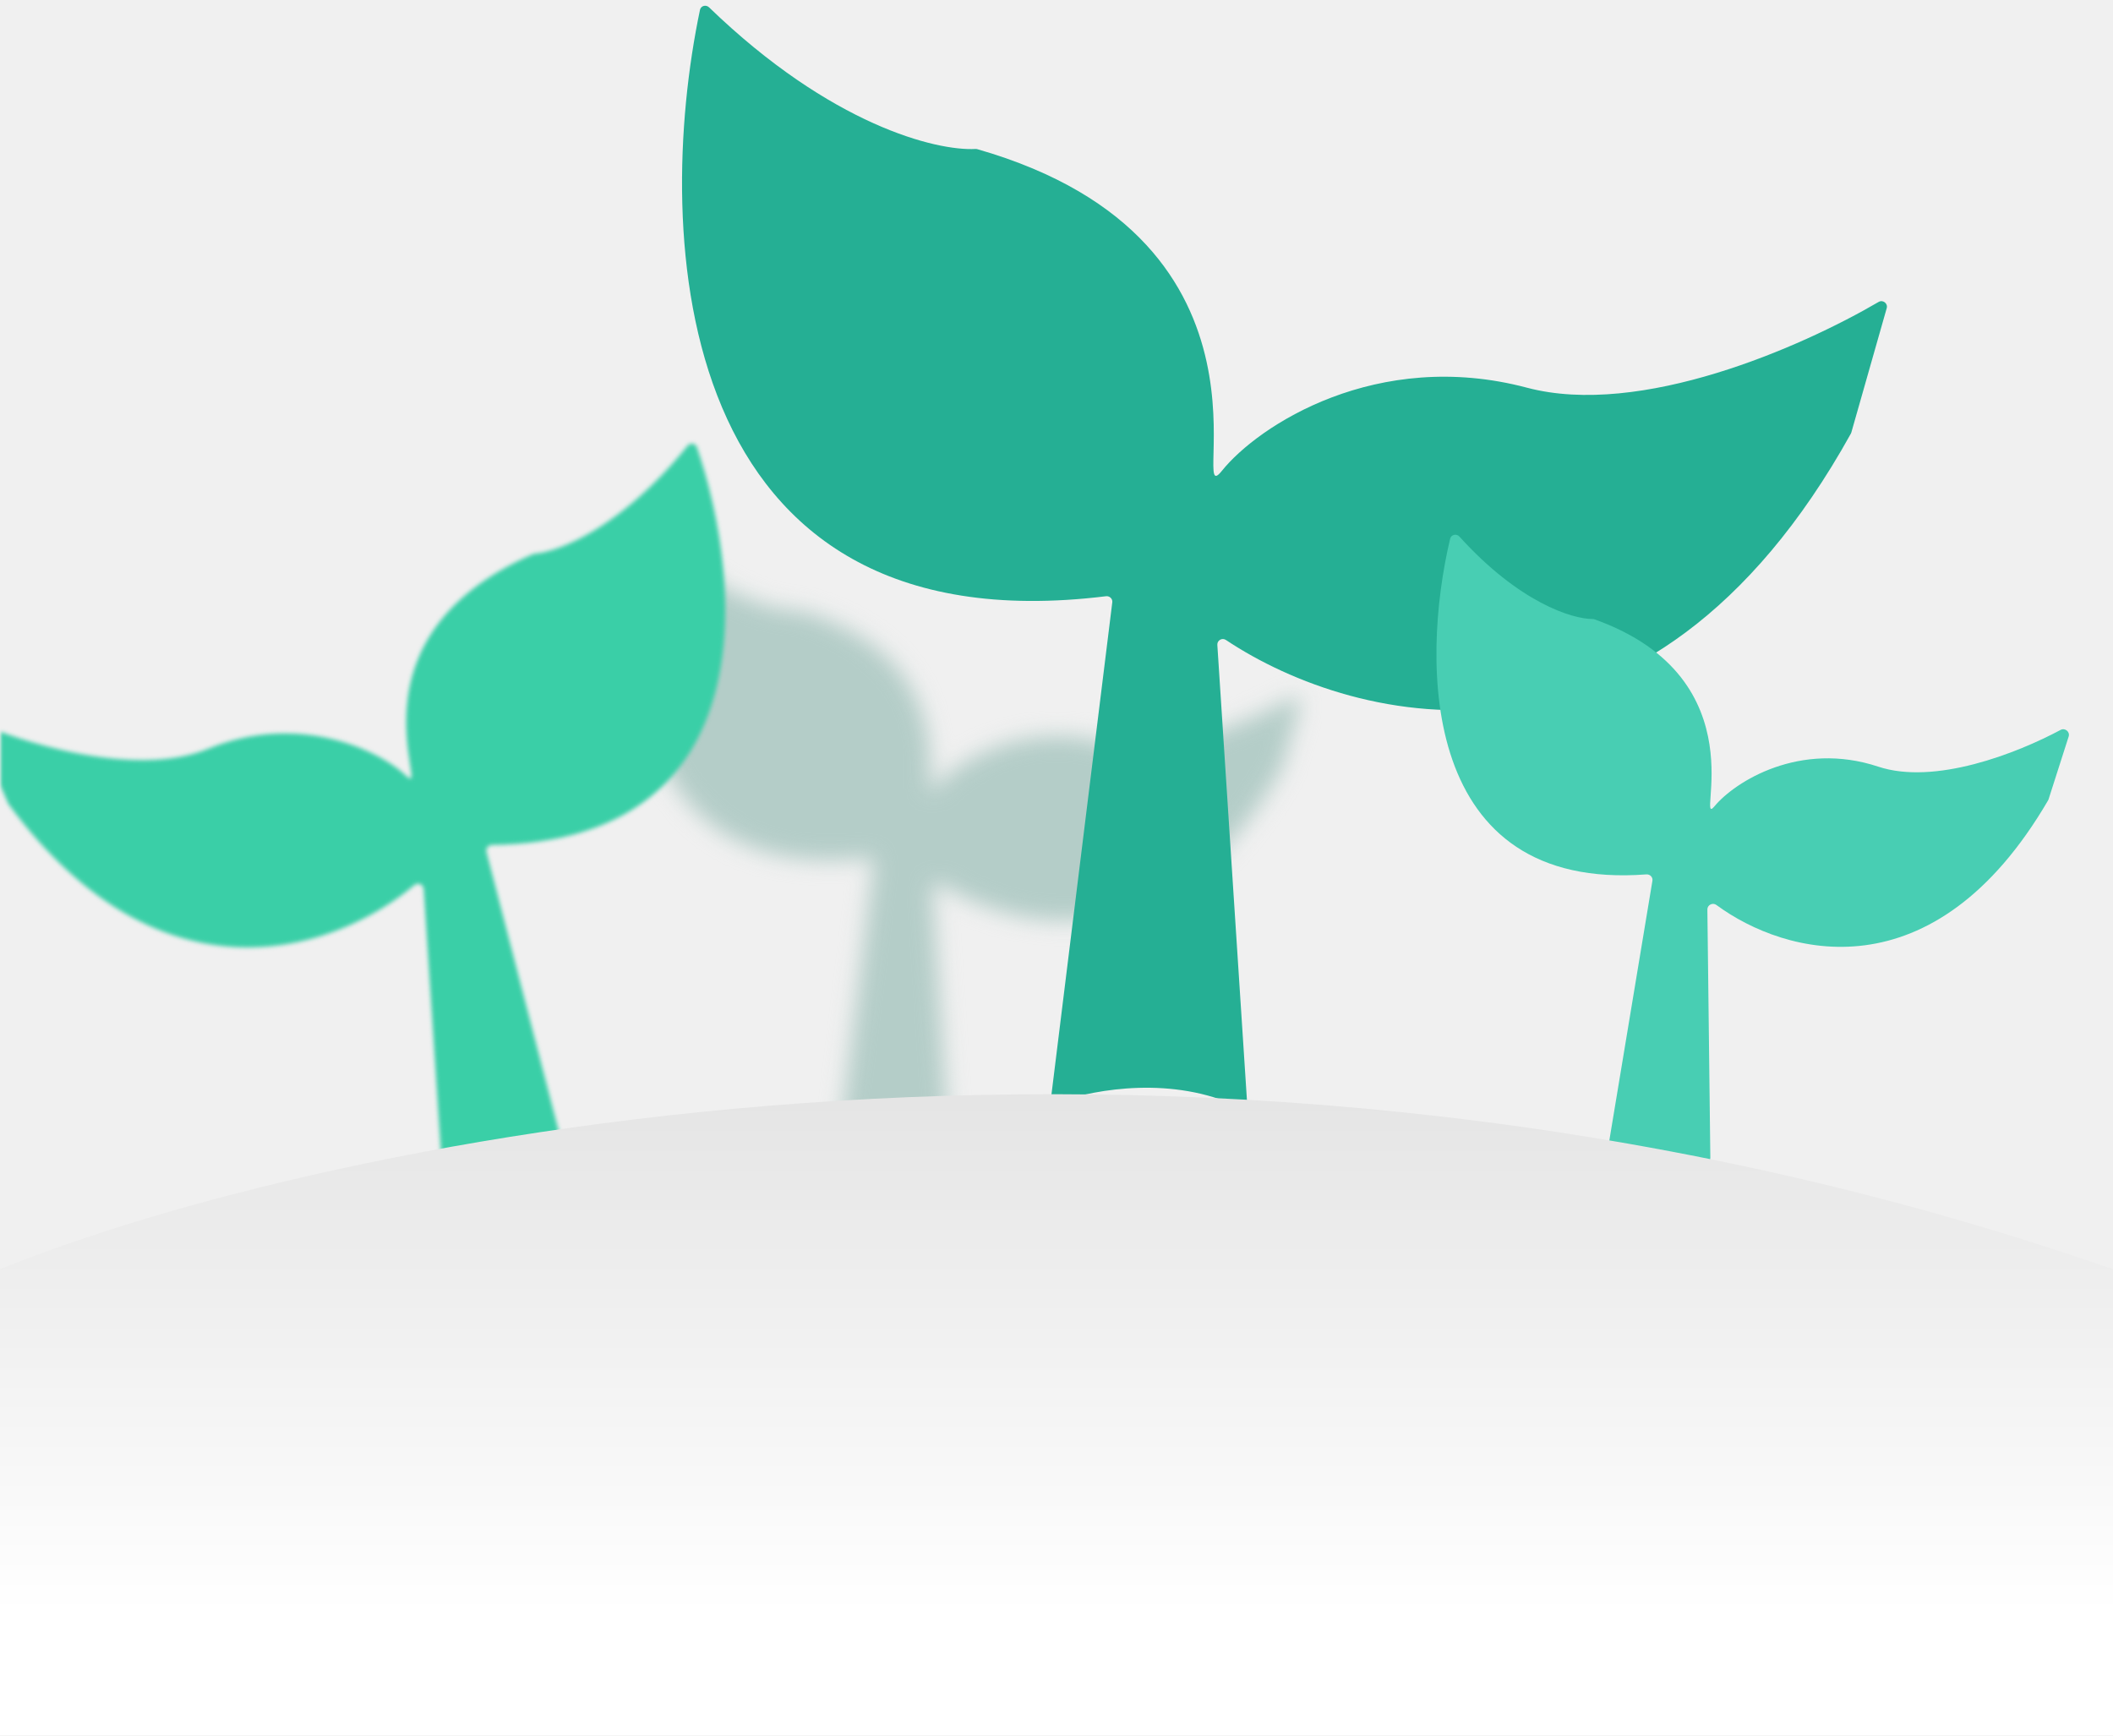
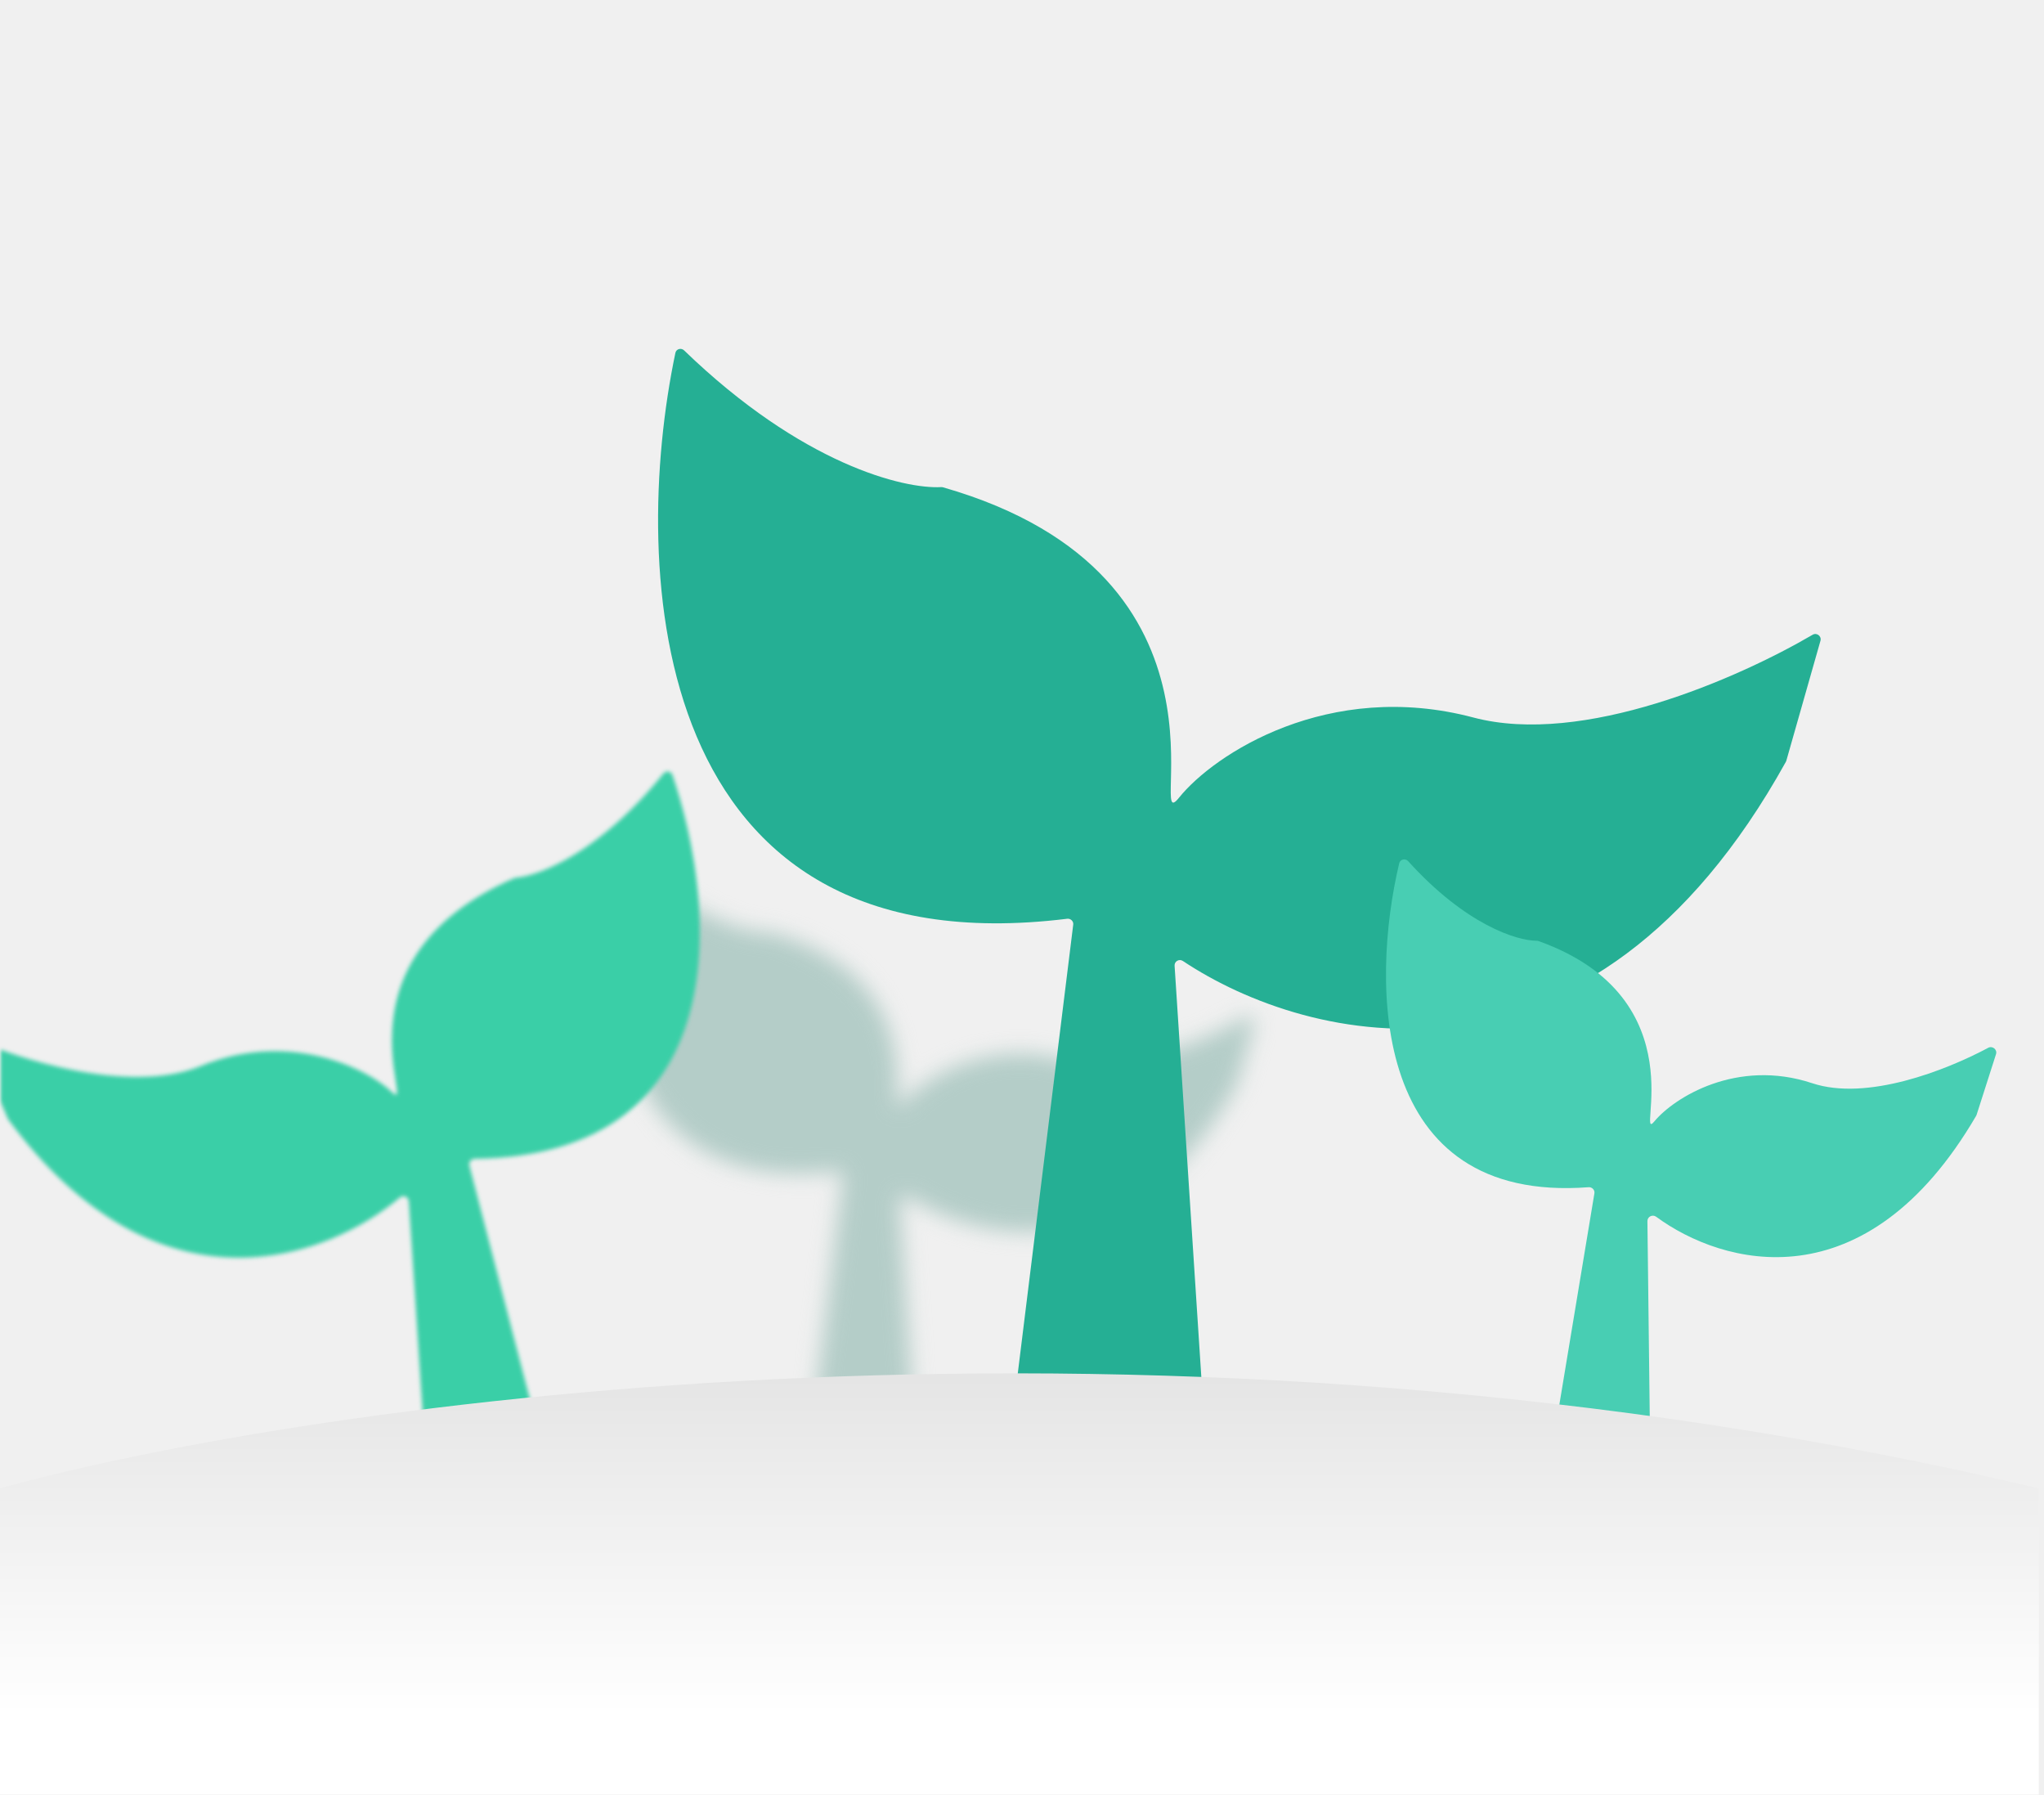
- <svg xmlns="http://www.w3.org/2000/svg" width="392" height="322" viewBox="0 0 392 322" fill="none">
-   <g filter="url(#filter0_f_367_2375)">
-     <path d="M155.978 209.531L162.065 160.28C162.146 159.63 161.559 159.083 160.908 159.158C117.373 164.156 115.13 122.88 119.729 99.81C119.883 99.039 120.831 98.767 121.402 99.308C133.604 110.869 144.061 113.444 148.042 113.266C148.157 113.261 148.273 113.275 148.383 113.306C181.233 122.766 169.643 150.884 173.362 146.246C177.087 141.599 189.261 133.651 204.621 137.723C215.797 140.685 231.419 134.132 239.645 129.513C240.442 129.065 241.414 129.81 241.164 130.689L237.87 142.261C237.849 142.334 237.819 142.408 237.782 142.474C217.433 179.115 188.256 172.717 174.567 164.082C173.854 163.632 172.905 164.175 172.96 165.017L175.89 210.07C175.941 210.854 175.1 211.398 174.375 211.094C168.198 208.498 161.302 209.466 157.376 210.659C156.646 210.88 155.885 210.288 155.978 209.531Z" fill="#B4CDC8" />
+ <svg xmlns="http://www.w3.org/2000/svg" width="393" height="345" viewBox="0 0 393 345" fill="none">
+   <mask id="mask0_561_2746" style="mask-type:alpha" maskUnits="userSpaceOnUse" x="0" y="0" width="393" height="345">
+     <rect width="393" height="345" fill="white" />
+   </mask>
+   <g mask="url(#mask0_561_2746)">
+     <g filter="url(#filter0_f_561_2746)">
+       <path d="M155.978 275.531L162.065 226.28C162.146 225.63 161.559 225.083 160.908 225.158C117.373 230.156 115.13 188.88 119.729 165.81C119.883 165.039 120.831 164.767 121.402 165.308C133.604 176.869 144.061 179.444 148.042 179.266C148.157 179.261 148.273 179.275 148.383 179.306C181.233 188.766 169.643 216.884 173.362 212.246C177.087 207.599 189.261 199.651 204.621 203.723C215.797 206.685 231.419 200.132 239.645 195.513C240.442 195.065 241.414 195.81 241.164 196.689L237.87 208.261C237.849 208.334 237.819 208.408 237.782 208.474C217.433 245.115 188.256 238.717 174.567 230.082C173.854 229.632 172.905 230.175 172.96 231.017L175.89 276.07C175.941 276.854 175.1 277.398 174.375 277.094C168.198 274.498 161.302 275.466 157.376 276.659C156.646 276.88 155.885 276.288 155.978 275.531Z" fill="#B4CDC8" />
+     </g>
+     <path d="M195.031 269.319L206.351 177.729C206.431 177.079 205.838 176.533 205.188 176.613C124.408 186.572 121.113 109.482 129.859 67.832C130.021 67.062 130.973 66.813 131.538 67.36C154.226 89.291 173.755 94.03 180.968 93.636C181.083 93.63 181.197 93.644 181.308 93.675C240.962 110.764 219.937 161.764 226.676 153.359C233.422 144.946 255.465 130.554 283.278 137.926C304.374 143.518 334.221 130.385 348.522 122.014C349.311 121.553 350.27 122.295 350.02 123.174L343.457 146.233C343.436 146.307 343.405 146.38 343.368 146.447C305.795 214.195 251.566 200.81 227.426 184.727C226.724 184.259 225.783 184.8 225.838 185.642L231.349 270.389C231.4 271.174 230.562 271.713 229.851 271.377C217.616 265.599 203.464 267.999 196.412 270.417C195.69 270.665 194.937 270.077 195.031 269.319Z" fill="#25AF94" />
+     <g filter="url(#filter1_f_561_2746)">
+       <path d="M104.597 279.489L90.24 224.029C90.076 223.395 90.589 222.777 91.244 222.768C141.806 222.078 138.019 174.462 129.287 148.969C129.032 148.225 128.059 148.084 127.565 148.696C115.343 163.835 103.743 168.346 99.192 168.724C99.077 168.734 98.965 168.762 98.859 168.808C62.922 184.441 80.283 214.669 75.367 209.953C70.444 205.23 55.432 198.014 38.591 204.926C26.192 210.014 7.172 204.714 -2.769 200.672C-3.615 200.328 -4.476 201.192 -4.114 202.032L1.506 215.047C1.536 215.117 1.576 215.185 1.622 215.247C30.35 254.065 62.742 242.111 76.887 230.197C77.532 229.654 78.543 230.066 78.598 230.908L82.016 283.088C82.067 283.873 82.969 284.302 83.644 283.898C90.437 279.822 98.715 279.962 103.363 280.78C104.115 280.913 104.789 280.227 104.597 279.489Z" fill="#3ACFA7" />
+     </g>
+     <path d="M298.259 279.393L306.557 229.389C306.665 228.741 306.097 228.17 305.442 228.219C263.598 231.397 263.484 189.294 269.026 165.954C269.212 165.17 270.206 164.946 270.747 165.544C281.802 177.769 291.635 180.841 295.46 180.841C295.582 180.841 295.705 180.862 295.82 180.903C326.782 191.972 314.281 220.149 318.074 215.577C321.873 210.997 333.929 203.412 348.434 208.227C358.942 211.715 374.142 205.77 382.278 201.416C383.09 200.981 384.056 201.759 383.776 202.637L380.044 214.296C380.022 214.365 379.991 214.434 379.954 214.497C358.686 250.92 331.146 243.263 318.428 233.895C317.74 233.388 316.739 233.878 316.749 234.733L317.299 280.795C317.309 281.59 316.421 282.089 315.709 281.735C309.988 278.895 303.442 279.551 299.629 280.58C298.884 280.781 298.133 280.154 298.259 279.393Z" fill="#48CEB3" />
+     <path d="M392 286.105C223.2 246.07 60.333 269.424 0 286.105V345H392V286.105Z" fill="url(#paint0_linear_561_2746)" />
  </g>
-   <path d="M195.031 203.319L206.351 111.729C206.431 111.079 205.838 110.533 205.188 110.613C124.408 120.572 121.113 43.482 129.859 1.832C130.021 1.062 130.973 0.813 131.538 1.36C154.226 23.291 173.755 28.03 180.968 27.636C181.083 27.63 181.197 27.644 181.308 27.675C240.962 44.764 219.937 95.764 226.676 87.359C233.422 78.946 255.465 64.554 283.278 71.926C304.374 77.518 334.221 64.385 348.522 56.014C349.311 55.553 350.27 56.295 350.02 57.174L343.457 80.233C343.436 80.307 343.405 80.38 343.368 80.447C305.795 148.195 251.566 134.81 227.426 118.727C226.724 118.259 225.783 118.8 225.838 119.642L231.349 204.389C231.4 205.174 230.562 205.713 229.851 205.377C217.616 199.599 203.464 201.999 196.412 204.417C195.69 204.665 194.937 204.077 195.031 203.319Z" fill="#25AF94" />
-   <g filter="url(#filter1_f_367_2375)">
-     <path d="M104.597 213.489L90.24 158.029C90.076 157.395 90.589 156.777 91.244 156.768C141.806 156.078 138.019 108.462 129.287 82.969C129.032 82.225 128.059 82.084 127.565 82.696C115.343 97.835 103.743 102.346 99.192 102.724C99.077 102.734 98.965 102.762 98.859 102.808C62.922 118.441 80.283 148.669 75.367 143.953C70.444 139.23 55.432 132.014 38.591 138.926C26.192 144.014 7.172 138.714 -2.769 134.672C-3.615 134.328 -4.476 135.192 -4.114 136.032L1.506 149.047C1.536 149.117 1.576 149.185 1.622 149.247C30.35 188.065 62.742 176.111 76.887 164.197C77.532 163.654 78.543 164.066 78.598 164.908L82.016 217.088C82.067 217.873 82.969 218.302 83.644 217.898C90.437 213.822 98.715 213.962 103.363 214.78C104.115 214.913 104.789 214.227 104.597 213.489Z" fill="#3ACFA7" />
-   </g>
-   <path d="M298.259 213.393L306.557 163.389C306.665 162.741 306.097 162.17 305.442 162.219C263.598 165.397 263.484 123.294 269.026 99.954C269.212 99.17 270.206 98.946 270.747 99.544C281.802 111.769 291.635 114.841 295.46 114.841C295.582 114.841 295.705 114.862 295.82 114.903C326.782 125.972 314.281 154.149 318.074 149.577C321.873 144.997 333.929 137.412 348.434 142.227C358.942 145.715 374.142 139.77 382.278 135.416C383.09 134.981 384.056 135.759 383.776 136.637L380.044 148.296C380.022 148.365 379.991 148.434 379.954 148.497C358.686 184.92 331.146 177.263 318.428 167.895C317.74 167.388 316.739 167.878 316.749 168.733L317.299 214.795C317.309 215.59 316.421 216.089 315.709 215.735C309.988 212.895 303.442 213.551 299.629 214.58C298.884 214.781 298.133 214.154 298.259 213.393Z" fill="#48CEB3" />
-   <path d="M392 235.467C223.2 176.667 60.333 210.967 0 235.467V321.967H392V235.467Z" fill="url(#paint0_linear_367_2375)" />
  <defs>
-     <filter id="filter0_f_367_2375" x="114.054" y="95.025" width="131.15" height="120.154" filterUnits="userSpaceOnUse" color-interpolation-filters="sRGB">
+     <filter id="filter0_f_561_2746" x="114.054" y="161.025" width="131.15" height="120.154" filterUnits="userSpaceOnUse" color-interpolation-filters="sRGB">
      <feFlood flood-opacity="0" result="BackgroundImageFix" />
      <feBlend mode="normal" in="SourceGraphic" in2="BackgroundImageFix" result="shape" />
-       <feGaussianBlur stdDeviation="2" result="effect1_foregroundBlur_367_2375" />
+       <feGaussianBlur stdDeviation="2" result="effect1_foregroundBlur_561_2746" />
    </filter>
-     <filter id="filter1_f_367_2375" x="-5.099" y="81.412" width="140.54" height="137.54" filterUnits="userSpaceOnUse" color-interpolation-filters="sRGB">
+     <filter id="filter1_f_561_2746" x="-5.099" y="147.412" width="140.54" height="137.54" filterUnits="userSpaceOnUse" color-interpolation-filters="sRGB">
      <feFlood flood-opacity="0" result="BackgroundImageFix" />
      <feBlend mode="normal" in="SourceGraphic" in2="BackgroundImageFix" result="shape" />
-       <feGaussianBlur stdDeviation="0.45" result="effect1_foregroundBlur_367_2375" />
+       <feGaussianBlur stdDeviation="0.45" result="effect1_foregroundBlur_561_2746" />
    </filter>
-     <linearGradient id="paint0_linear_367_2375" x1="195.5" y1="160.467" x2="195.5" y2="299.467" gradientUnits="userSpaceOnUse">
+     <linearGradient id="paint0_linear_561_2746" x1="195.5" y1="235.041" x2="195.5" y2="329.681" gradientUnits="userSpaceOnUse">
      <stop stop-color="#D9D9D9" />
      <stop offset="1" stop-color="white" />
    </linearGradient>
  </defs>
</svg>
